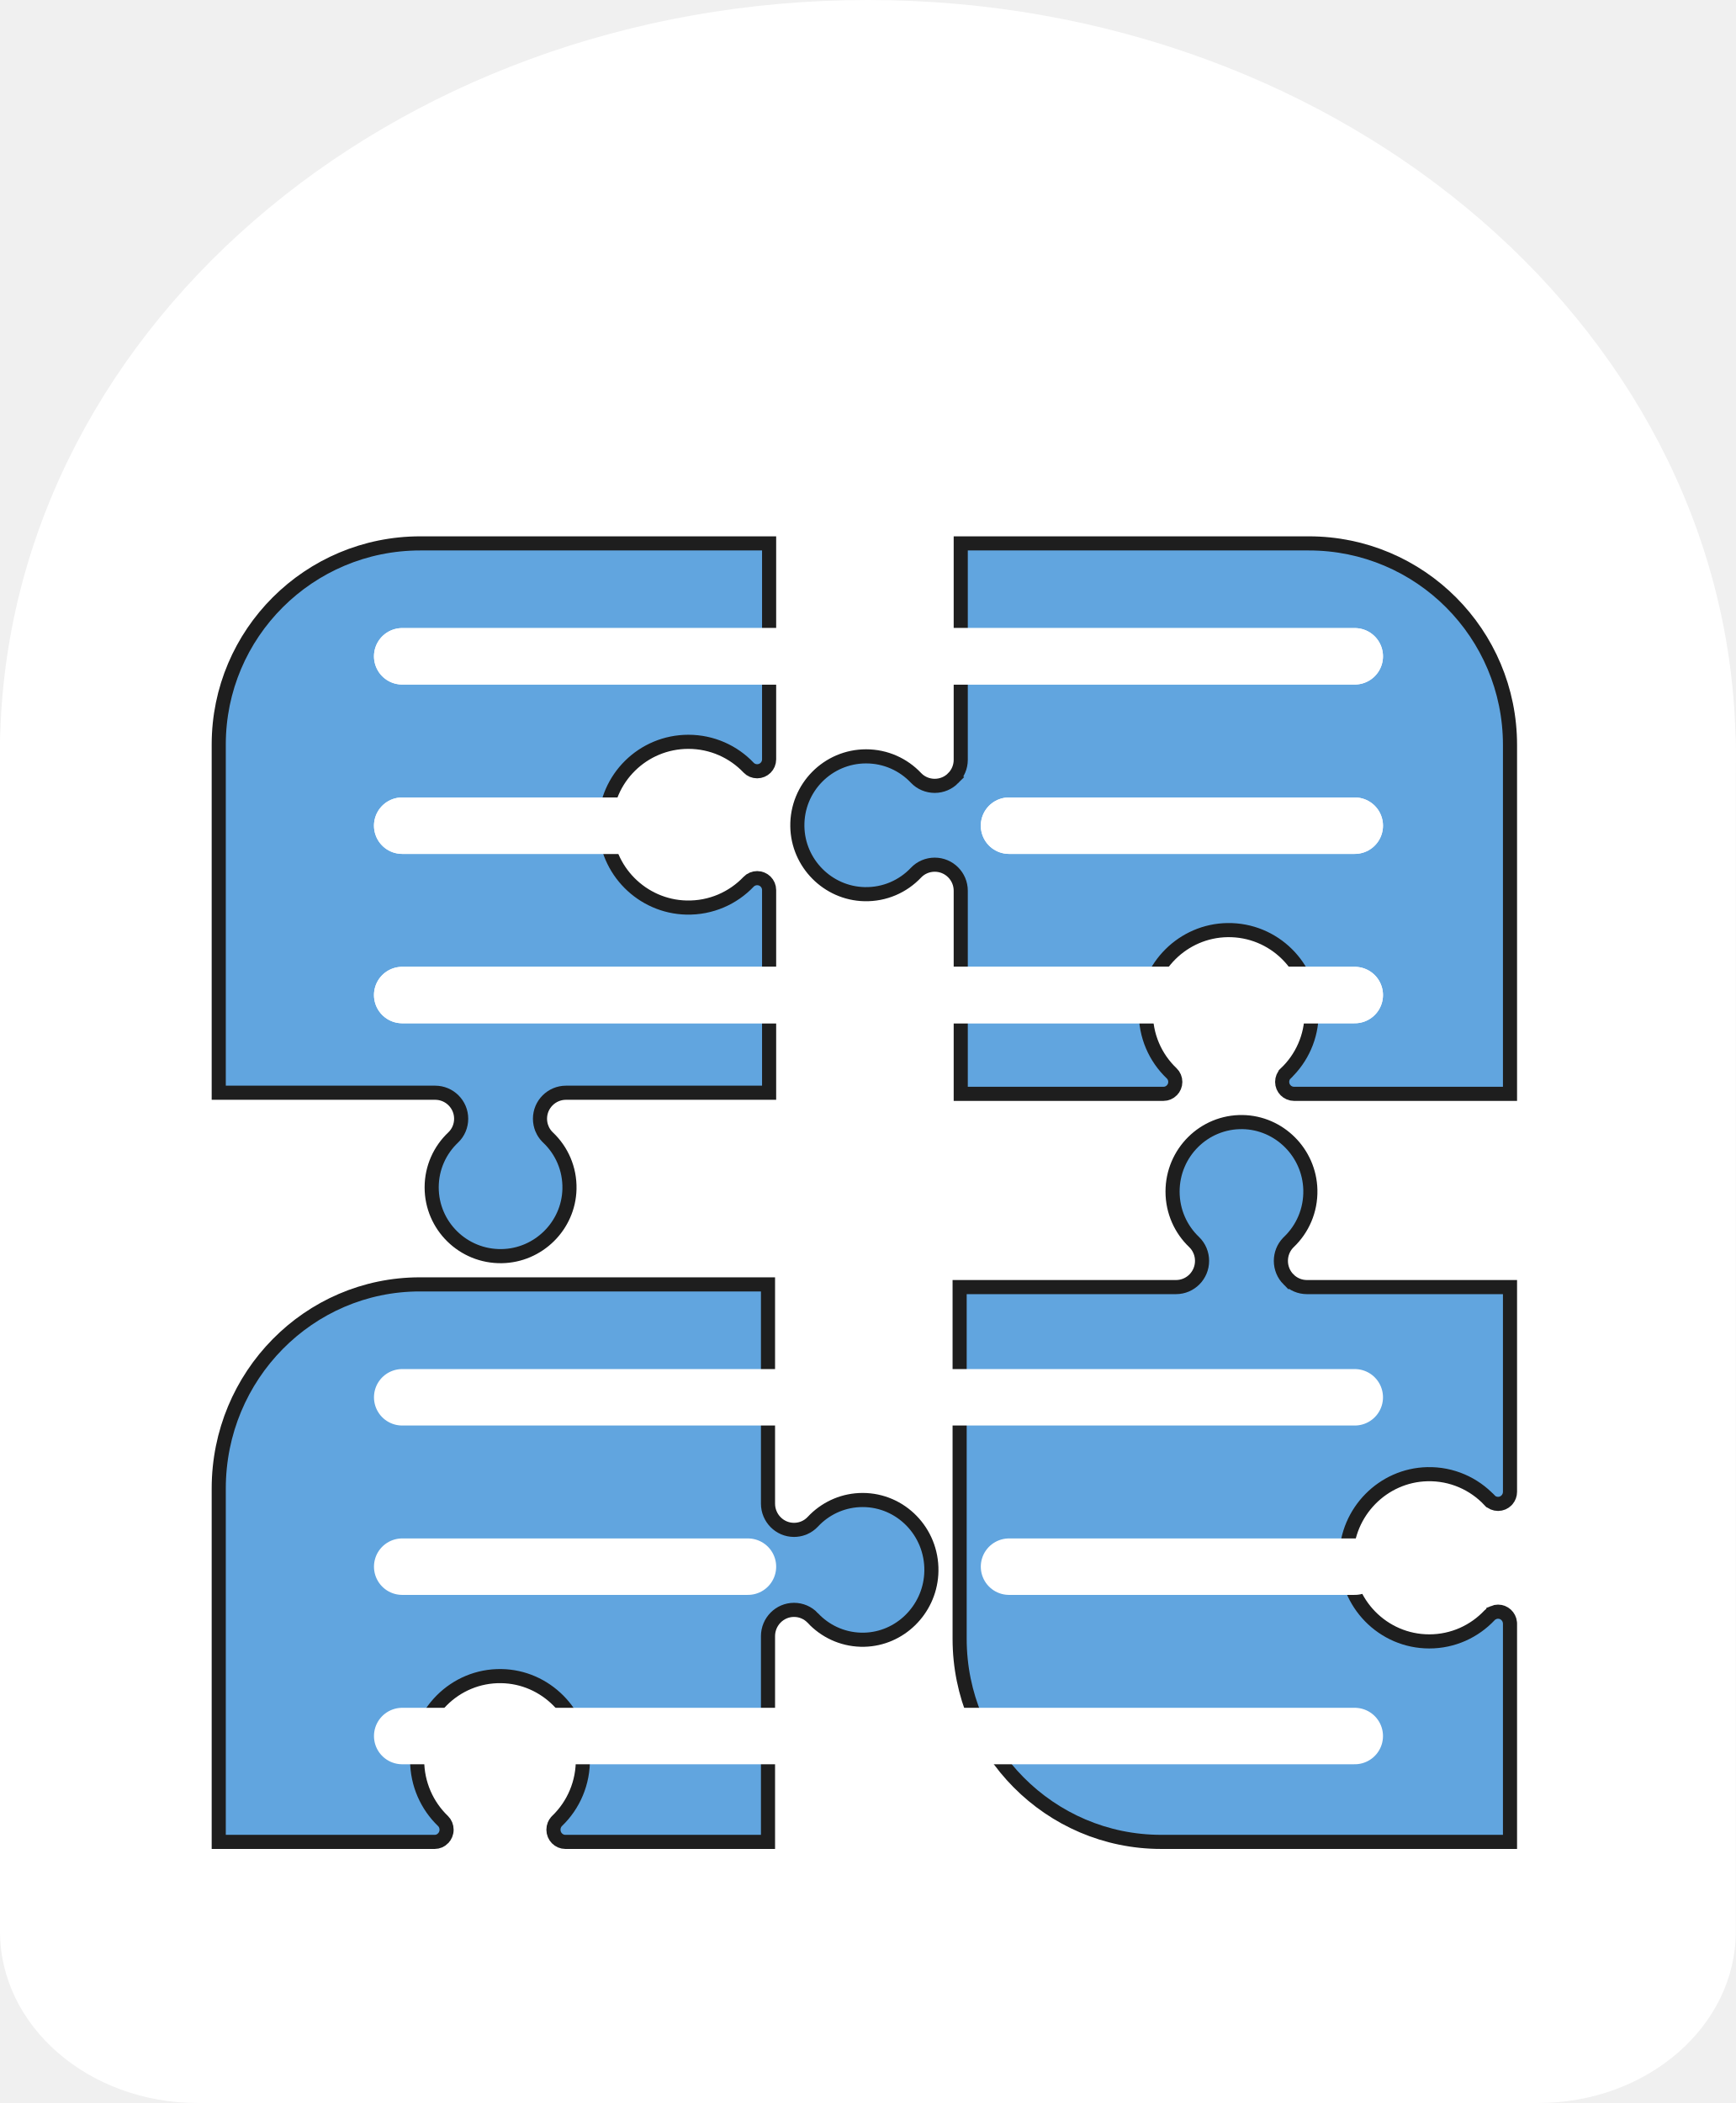
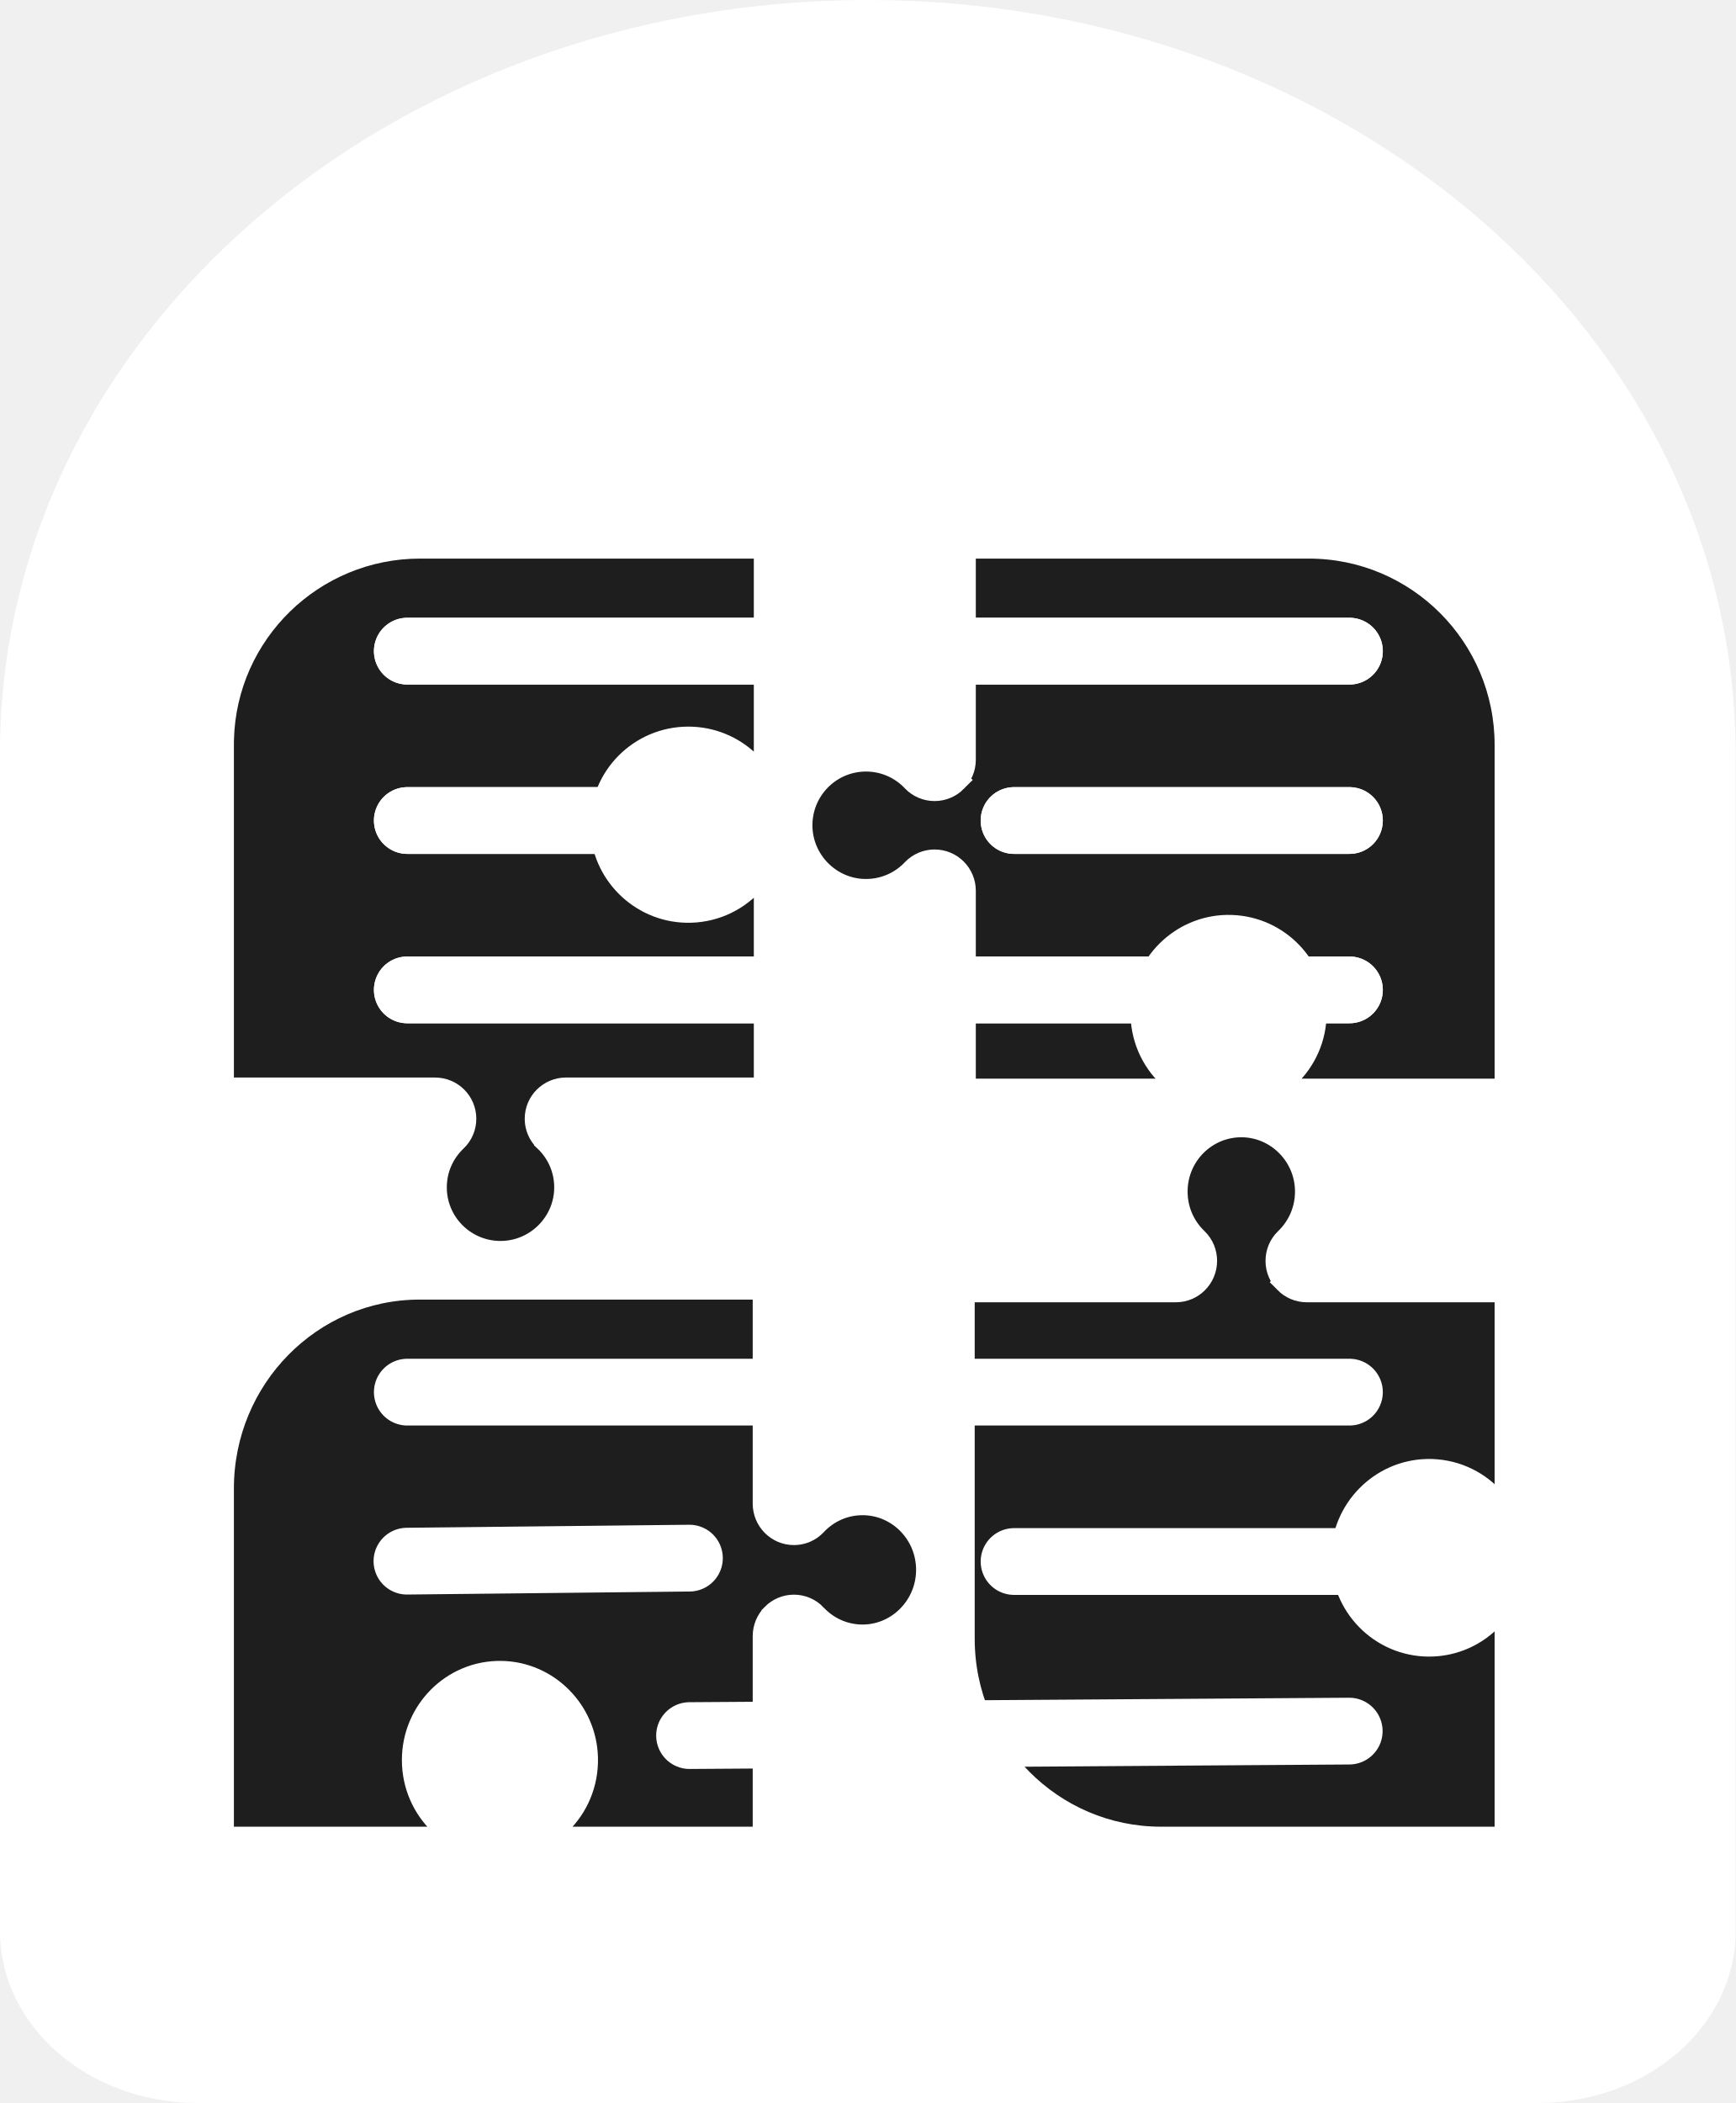
- <svg xmlns="http://www.w3.org/2000/svg" width="246" height="298" viewBox="0 0 246 298" fill="none">
-   <path d="M245.99 106.687C245.99 165.608 190.923 213.374 122.995 213.374C55.067 213.374 0 165.608 0 106.687C0 47.765 55.067 0 122.995 0C190.923 0 245.99 47.765 245.99 106.687Z" fill="white" />
-   <path d="M0 105.982C0 92.557 12.547 81.674 28.024 81.674H217.976C233.453 81.674 246 92.557 246 105.982V273.692C246 287.117 233.453 298 217.976 298H28.024C12.547 298 0 287.117 0 273.692V105.982Z" fill="white" />
-   <path d="M59.559 77H109V107.604C109 108.069 108.813 108.488 108.506 108.794L108.504 108.796C108.198 109.102 107.776 109.29 107.309 109.29C106.841 109.29 106.404 109.105 106.102 108.785C103.96 106.527 100.924 105.117 97.561 105.117C91.108 105.117 85.865 110.307 85.797 116.735L85.798 117.042C85.892 123.32 90.989 128.454 97.276 128.603C100.748 128.685 103.893 127.264 106.096 124.946L106.098 124.944C106.25 124.783 106.435 124.656 106.642 124.569L106.645 124.568C106.85 124.481 107.076 124.434 107.309 124.434C108.244 124.434 109 125.191 109 126.12V154.842H80.219C78.183 154.842 76.529 156.491 76.528 158.527C76.528 159.025 76.628 159.517 76.82 159.97V159.971C76.988 160.367 77.228 160.737 77.533 161.057L77.668 161.19C79.595 163.016 80.773 165.617 80.705 168.493C80.582 173.694 76.309 177.92 71.093 177.998C65.629 178.079 61.177 173.685 61.177 168.256C61.177 165.471 62.346 162.959 64.226 161.184C64.964 160.487 65.357 159.518 65.357 158.528C65.357 157.51 64.943 156.586 64.274 155.921C63.608 155.255 62.684 154.842 61.667 154.842H31V105.5C31 89.762 43.784 77 59.559 77Z" fill="#61A5DF" stroke="#1E1E1E" stroke-width="2" />
-   <path d="M61.605 261C62.065 261 62.483 260.812 62.79 260.5L62.791 260.498C63.099 260.187 63.29 259.756 63.29 259.275C63.29 258.795 63.101 258.348 62.78 258.04C60.523 255.873 59.117 252.803 59.117 249.406C59.117 242.788 64.461 237.408 71.042 237.508C77.331 237.604 82.454 242.769 82.603 249.117C82.685 252.624 81.268 255.804 78.951 258.033L78.948 258.035L78.834 258.158C78.726 258.287 78.636 258.432 78.57 258.591L78.569 258.594C78.481 258.804 78.435 259.036 78.435 259.275C78.435 260.241 79.203 261 80.12 261H108.842V231.847C108.842 230.824 109.253 229.893 109.918 229.219C110.582 228.544 111.507 228.122 112.528 228.122C113.53 228.122 114.498 228.53 115.193 229.275L115.192 229.276C116.905 231.108 119.299 232.269 121.958 232.35L122.493 232.352C127.52 232.231 131.654 228.173 131.979 223.102L131.999 222.607C132.081 217.056 127.673 212.554 122.256 212.554C119.649 212.554 117.279 213.593 115.529 215.292L115.188 215.641C114.841 216.013 114.424 216.299 113.972 216.493L113.969 216.494L113.797 216.562C113.393 216.711 112.963 216.787 112.528 216.787C110.48 216.787 108.842 215.105 108.842 213.062V182H59.5C43.773 182 31 194.938 31 210.928V261H61.605Z" fill="#61A5DF" stroke="#1E1E1E" stroke-width="2" />
-   <path d="M176.093 159.001C170.638 158.919 166.177 163.353 166.177 168.849C166.177 171.667 167.35 174.206 169.229 175.999C169.597 176.35 169.879 176.77 170.069 177.225L170.071 177.228C170.26 177.682 170.357 178.174 170.357 178.671C170.357 180.713 168.712 182.383 166.667 182.383H136V232.214C136 248.119 148.793 261 164.559 261H214V230.089L213.991 229.913C213.904 229.045 213.177 228.377 212.309 228.377C212.079 228.377 211.854 228.423 211.648 228.509V228.51C211.442 228.598 211.257 228.725 211.105 228.887C208.965 231.166 205.928 232.591 202.562 232.591C195.997 232.591 190.7 227.178 190.798 220.56C190.892 214.234 195.98 209.047 202.275 208.896C205.751 208.813 208.897 210.25 211.099 212.589H211.1C211.409 212.918 211.846 213.105 212.309 213.105C212.773 213.105 213.194 212.917 213.501 212.606L213.502 212.605L213.612 212.483C213.855 212.188 214 211.809 214 211.394V182.383H185.219C184.198 182.383 183.274 181.964 182.608 181.292L182.607 181.293C181.94 180.622 181.528 179.693 181.528 178.671C181.528 177.733 181.878 176.818 182.528 176.129L182.663 175.994C184.592 174.15 185.774 171.52 185.705 168.608C185.582 163.344 181.301 159.08 176.093 159.001Z" fill="#61A5DF" stroke="#1E1E1E" stroke-width="2" />
-   <path d="M185.5 77C201.238 77 214 89.784 214 105.559V155H183.396C182.467 155 181.71 154.244 181.71 153.309C181.71 153.078 181.756 152.852 181.842 152.646C181.929 152.438 182.056 152.253 182.215 152.103V152.102C184.473 149.96 185.883 146.924 185.883 143.562C185.883 137.006 180.527 131.7 173.958 131.798C167.68 131.893 162.546 136.989 162.397 143.276C162.315 146.748 163.736 149.893 166.054 152.096L166.055 152.097C166.379 152.405 166.566 152.843 166.566 153.309C166.566 153.776 166.378 154.198 166.071 154.504L166.07 154.506C165.765 154.813 165.345 155 164.88 155H136.158V126.219C136.158 124.183 134.509 122.529 132.473 122.528C131.975 122.528 131.483 122.628 131.029 122.82C130.577 123.011 130.16 123.296 129.812 123.666C127.986 125.595 125.384 126.774 122.507 126.705C117.306 126.582 113.079 122.309 113.001 117.093C112.92 111.629 117.316 107.177 122.744 107.177C125.529 107.177 128.041 108.346 129.816 110.226C130.513 110.964 131.482 111.357 132.472 111.357C133.49 111.357 134.414 110.943 135.079 110.274L135.078 110.273C135.744 109.607 136.158 108.684 136.158 107.667V77H185.5Z" fill="#61A5DF" stroke="#1E1E1E" stroke-width="2" />
-   <line x1="57" y1="93" x2="192" y2="93" stroke="white" stroke-width="8" stroke-linecap="round" />
-   <line x1="57" y1="117" x2="106" y2="117" stroke="white" stroke-width="8" stroke-linecap="round" />
-   <line x1="143" y1="117" x2="192" y2="117" stroke="white" stroke-width="8" stroke-linecap="round" />
-   <line x1="57" y1="141" x2="192" y2="141" stroke="white" stroke-width="8" stroke-linecap="round" />
-   <line x1="57" y1="93" x2="192" y2="93" stroke="white" stroke-width="8" stroke-linecap="round" />
-   <line x1="57" y1="117" x2="106" y2="117" stroke="white" stroke-width="8" stroke-linecap="round" />
-   <line x1="143" y1="117" x2="192" y2="117" stroke="white" stroke-width="8" stroke-linecap="round" />
-   <line x1="57" y1="141" x2="192" y2="141" stroke="white" stroke-width="8" stroke-linecap="round" />
-   <line x1="57" y1="198" x2="192" y2="198" stroke="white" stroke-width="8" stroke-linecap="round" />
-   <line x1="57" y1="222" x2="106" y2="222" stroke="white" stroke-width="8" stroke-linecap="round" />
-   <line x1="143" y1="222" x2="192" y2="222" stroke="white" stroke-width="8" stroke-linecap="round" />
-   <line x1="57" y1="246" x2="192" y2="246" stroke="white" stroke-width="8" stroke-linecap="round" />
+ <svg xmlns="http://www.w3.org/2000/svg" width="156" height="189" viewBox="0 0 156 189" fill="none">
+   <g clip-path="url(#clip0_92_2332)">
+     <path d="M155.993 67.664C155.993 105.034 121.073 135.328 77.997 135.328C34.92 135.328 0 105.034 0 67.664C0 30.294 34.92 0 77.997 0C121.073 0 155.993 30.294 155.993 67.664Z" fill="white" />
+     <path d="M0 67.217C0 58.703 7.957 51.8 17.771 51.8H138.229C148.043 51.8 156 58.703 156 67.217V173.583C156 182.098 148.043 189 138.229 189H17.771C7.957 189 0 182.098 0 173.583V67.217Z" fill="white" />
+     <path d="M37.769 49.201H68.756V68.245C68.756 68.439 68.678 68.613 68.55 68.741L68.549 68.742C68.421 68.871 68.246 68.949 68.05 68.949C67.849 68.949 67.67 68.87 67.55 68.743V68.742L67.275 68.468C65.872 67.127 63.965 66.302 61.868 66.302C57.508 66.302 53.977 69.865 54.042 74.237C54.105 78.415 57.496 81.83 61.679 81.929C63.988 81.984 66.08 81.038 67.545 79.496L67.548 79.494C67.608 79.43 67.683 79.378 67.769 79.342L67.772 79.341C67.856 79.305 67.951 79.285 68.05 79.285C68.441 79.285 68.756 79.602 68.756 79.988V97.839H50.87C49.378 97.839 48.164 99.049 48.164 100.543C48.164 100.817 48.206 101.088 48.286 101.348L48.38 101.603C48.52 101.933 48.728 102.239 49 102.495V102.496C50.079 103.518 50.765 104.945 50.812 106.534L50.813 106.855C50.74 109.956 48.19 112.48 45.078 112.526L44.774 112.523C41.654 112.41 39.161 109.85 39.161 106.713C39.161 105.051 39.858 103.553 40.98 102.493C41.524 101.979 41.812 101.267 41.812 100.543C41.812 99.796 41.508 99.118 41.018 98.63C40.529 98.142 39.851 97.839 39.105 97.839H20.024V66.911L20.03 66.454C20.273 56.886 28.12 49.202 37.769 49.201Z" fill="#1E1E1E" stroke="white" stroke-width="2" />
+     <path d="M39.066 165.168C39.256 165.168 39.428 165.091 39.557 164.96L39.559 164.959C39.688 164.827 39.77 164.645 39.77 164.439C39.77 164.281 39.723 164.137 39.645 164.023L39.559 163.92C38.058 162.478 37.123 160.437 37.123 158.18C37.123 153.784 40.673 150.202 45.057 150.268C49.246 150.332 52.65 153.771 52.748 157.989C52.803 160.319 51.861 162.433 50.32 163.916L50.317 163.918C50.253 163.979 50.2 164.057 50.163 164.146L50.162 164.148L50.119 164.288C50.109 164.337 50.105 164.387 50.105 164.439C50.105 164.855 50.433 165.168 50.808 165.168H68.656V147.044C68.656 146.296 68.956 145.615 69.442 145.122V145.121C69.929 144.626 70.608 144.315 71.359 144.315C72.094 144.315 72.806 144.615 73.317 145.164L73.316 145.165C74.339 146.258 75.766 146.948 77.351 146.997L77.67 146.998C80.663 146.926 83.135 144.506 83.329 141.473L83.341 141.178C83.39 137.857 80.754 135.174 77.528 135.173C75.871 135.173 74.374 135.877 73.314 137.014C73.058 137.289 72.751 137.5 72.419 137.642L72.416 137.643L72.162 137.737C71.903 137.817 71.633 137.858 71.359 137.858C69.853 137.858 68.656 136.623 68.656 135.13V115.796H37.731C27.966 115.796 20.025 123.832 20.024 133.776V165.168H39.066Z" fill="#1E1E1E" stroke="white" stroke-width="2" />
+     <path d="M111.664 101.209C108.412 101.16 105.746 103.803 105.746 107.088C105.746 108.772 106.446 110.288 107.569 111.359C107.84 111.618 108.047 111.926 108.186 112.259L108.187 112.262C108.325 112.595 108.397 112.955 108.397 113.318C108.397 114.813 107.193 116.038 105.691 116.038H86.61V147.276C86.61 157.165 94.561 165.168 104.354 165.168H135.341V145.929C135.341 145.524 135.018 145.209 134.635 145.209C134.538 145.209 134.442 145.229 134.357 145.265C134.272 145.301 134.198 145.353 134.138 145.416V145.417C132.715 146.933 130.694 147.881 128.454 147.881C124.084 147.881 120.562 144.279 120.627 139.88C120.69 135.674 124.073 132.222 128.264 132.122H128.265C130.577 132.067 132.67 133.024 134.134 134.579V134.58C134.259 134.713 134.44 134.792 134.635 134.792C134.828 134.792 135.001 134.714 135.13 134.584L135.132 134.582C135.262 134.452 135.341 134.273 135.341 134.071V116.038H117.456C116.706 116.038 116.027 115.73 115.539 115.237L115.54 115.236C115.052 114.745 114.75 114.066 114.75 113.318C114.75 112.587 115.041 111.872 115.583 111.355C116.734 110.254 117.439 108.684 117.398 106.944C117.324 103.799 114.767 101.256 111.664 101.209Z" fill="#1E1E1E" stroke="white" stroke-width="2" />
+     <path d="M117.634 49.201C127.411 49.201 135.342 57.145 135.342 66.948V97.94H116.3C115.914 97.94 115.597 97.624 115.597 97.233C115.597 97.134 115.616 97.039 115.651 96.953C115.67 96.91 115.692 96.87 115.717 96.833L115.803 96.733C117.305 95.308 118.243 93.288 118.243 91.051C118.243 86.826 114.9 83.38 110.717 83.229L110.31 83.224C106.131 83.287 102.717 86.678 102.618 90.862C102.563 93.171 103.508 95.263 105.05 96.729H105.051C105.182 96.853 105.262 97.034 105.262 97.233C105.262 97.428 105.183 97.604 105.055 97.733L105.054 97.734C104.926 97.862 104.752 97.939 104.559 97.94H86.71V80.052C86.71 78.559 85.501 77.345 84.007 77.345C83.733 77.345 83.461 77.386 83.202 77.467L82.949 77.56C82.618 77.7 82.311 77.908 82.054 78.181C80.964 79.332 79.413 80.035 77.696 79.994H77.695C74.595 79.921 72.072 77.371 72.025 74.258C71.977 70.996 74.6 68.34 77.838 68.34C79.395 68.34 80.809 68.953 81.853 69.954L82.057 70.159C82.571 70.704 83.283 70.992 84.007 70.992C84.753 70.992 85.431 70.687 85.919 70.197L85.918 70.196C86.406 69.708 86.71 69.031 86.71 68.285V49.201H117.634Z" fill="#1E1E1E" stroke="white" stroke-width="2" />
+     <line x1="36.61" y1="58.52" x2="121.293" y2="58.52" stroke="white" stroke-width="6" stroke-linecap="round" />
+     <line x1="36.61" y1="73.742" x2="66.756" y2="73.742" stroke="white" stroke-width="6" stroke-linecap="round" />
+     <line x1="91.147" y1="73.742" x2="121.293" y2="73.742" stroke="white" stroke-width="6" stroke-linecap="round" />
+     <line x1="36.61" y1="88.963" x2="121.293" y2="88.963" stroke="white" stroke-width="6" stroke-linecap="round" />
+     <line x1="36.61" y1="58.52" x2="121.293" y2="58.52" stroke="white" stroke-width="6" stroke-linecap="round" />
+     <line x1="36.61" y1="73.742" x2="66.756" y2="73.742" stroke="white" stroke-width="6" stroke-linecap="round" />
+     <line x1="91.147" y1="73.742" x2="121.293" y2="73.742" stroke="white" stroke-width="6" stroke-linecap="round" />
+     <line x1="36.61" y1="88.963" x2="121.293" y2="88.963" stroke="white" stroke-width="6" stroke-linecap="round" />
+     <line x1="36.61" y1="125.114" x2="121.293" y2="125.114" stroke="white" stroke-width="6" stroke-linecap="round" />
+     <line x1="36.578" y1="140.304" x2="61.968" y2="140.032" stroke="white" stroke-width="6" stroke-linecap="round" />
+     <line x1="91.147" y1="140.336" x2="121.293" y2="140.336" stroke="white" stroke-width="6" stroke-linecap="round" />
+     <line x1="61.98" y1="155.98" x2="121.273" y2="155.577" stroke="white" stroke-width="6" stroke-linecap="round" />
+   </g>
+   <defs>
+     <clipPath id="clip0_92_2332">
+       <rect width="156" height="189" fill="white" />
+     </clipPath>
+   </defs>
</svg>
